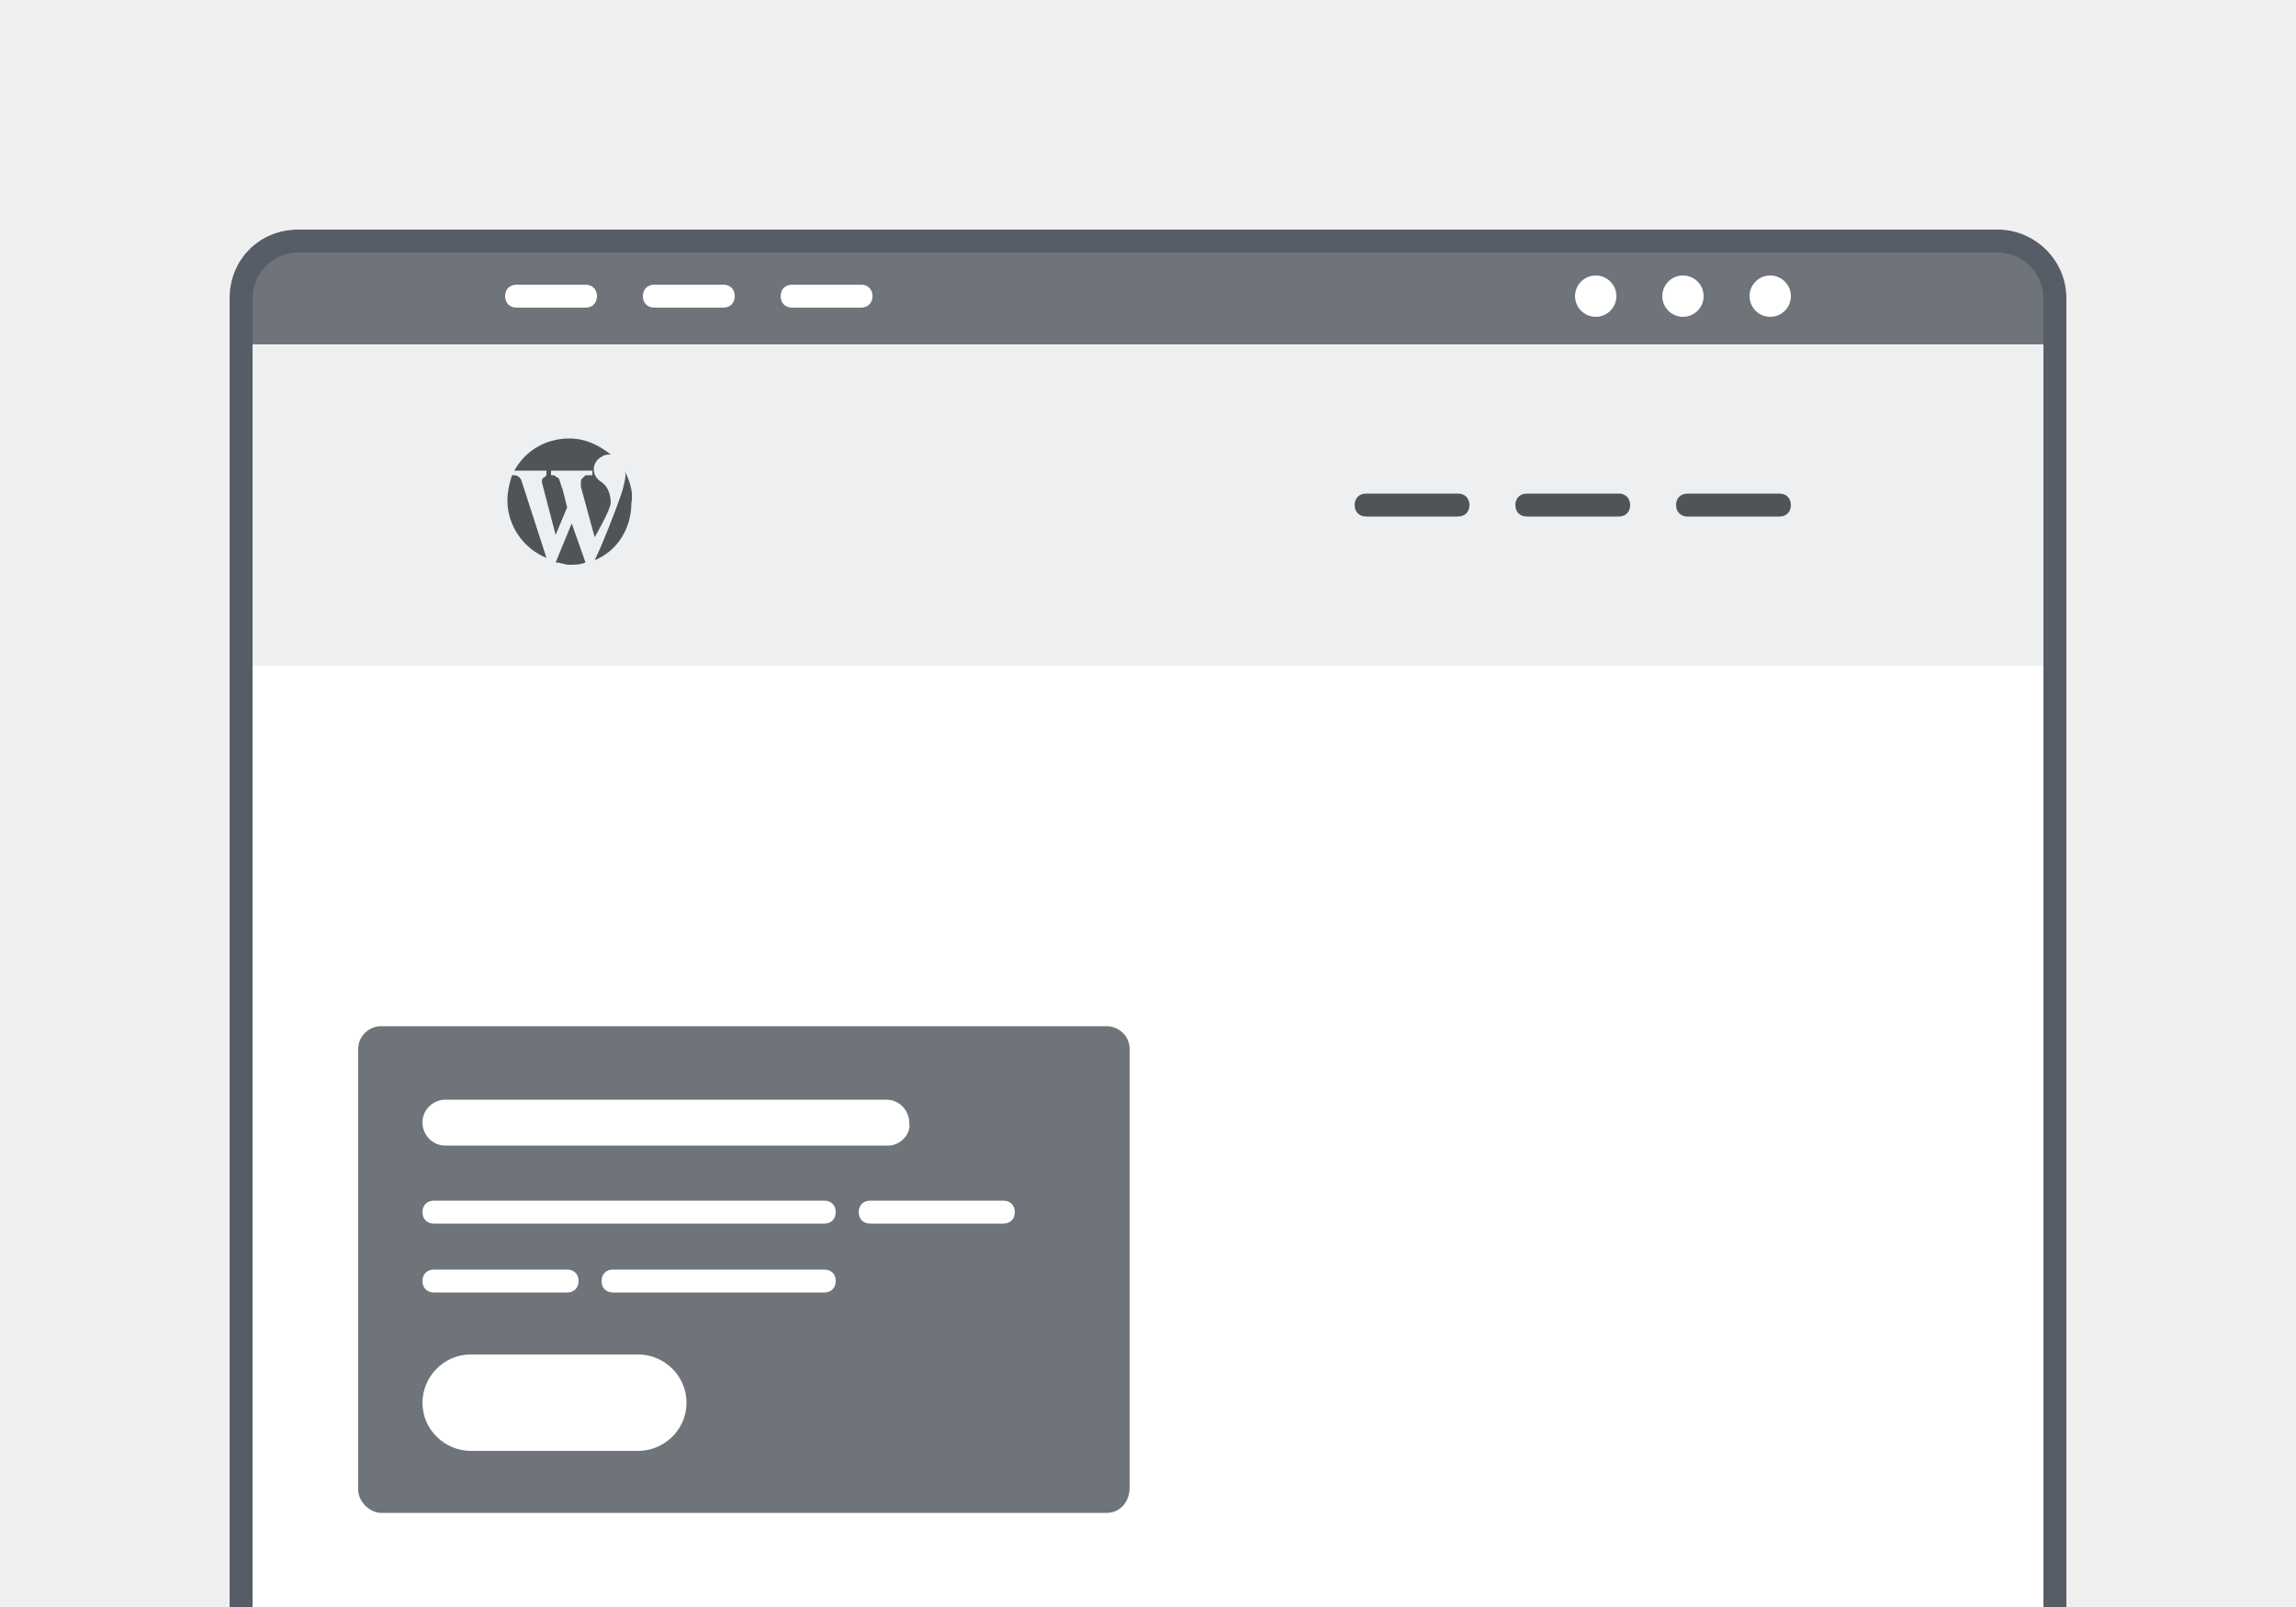
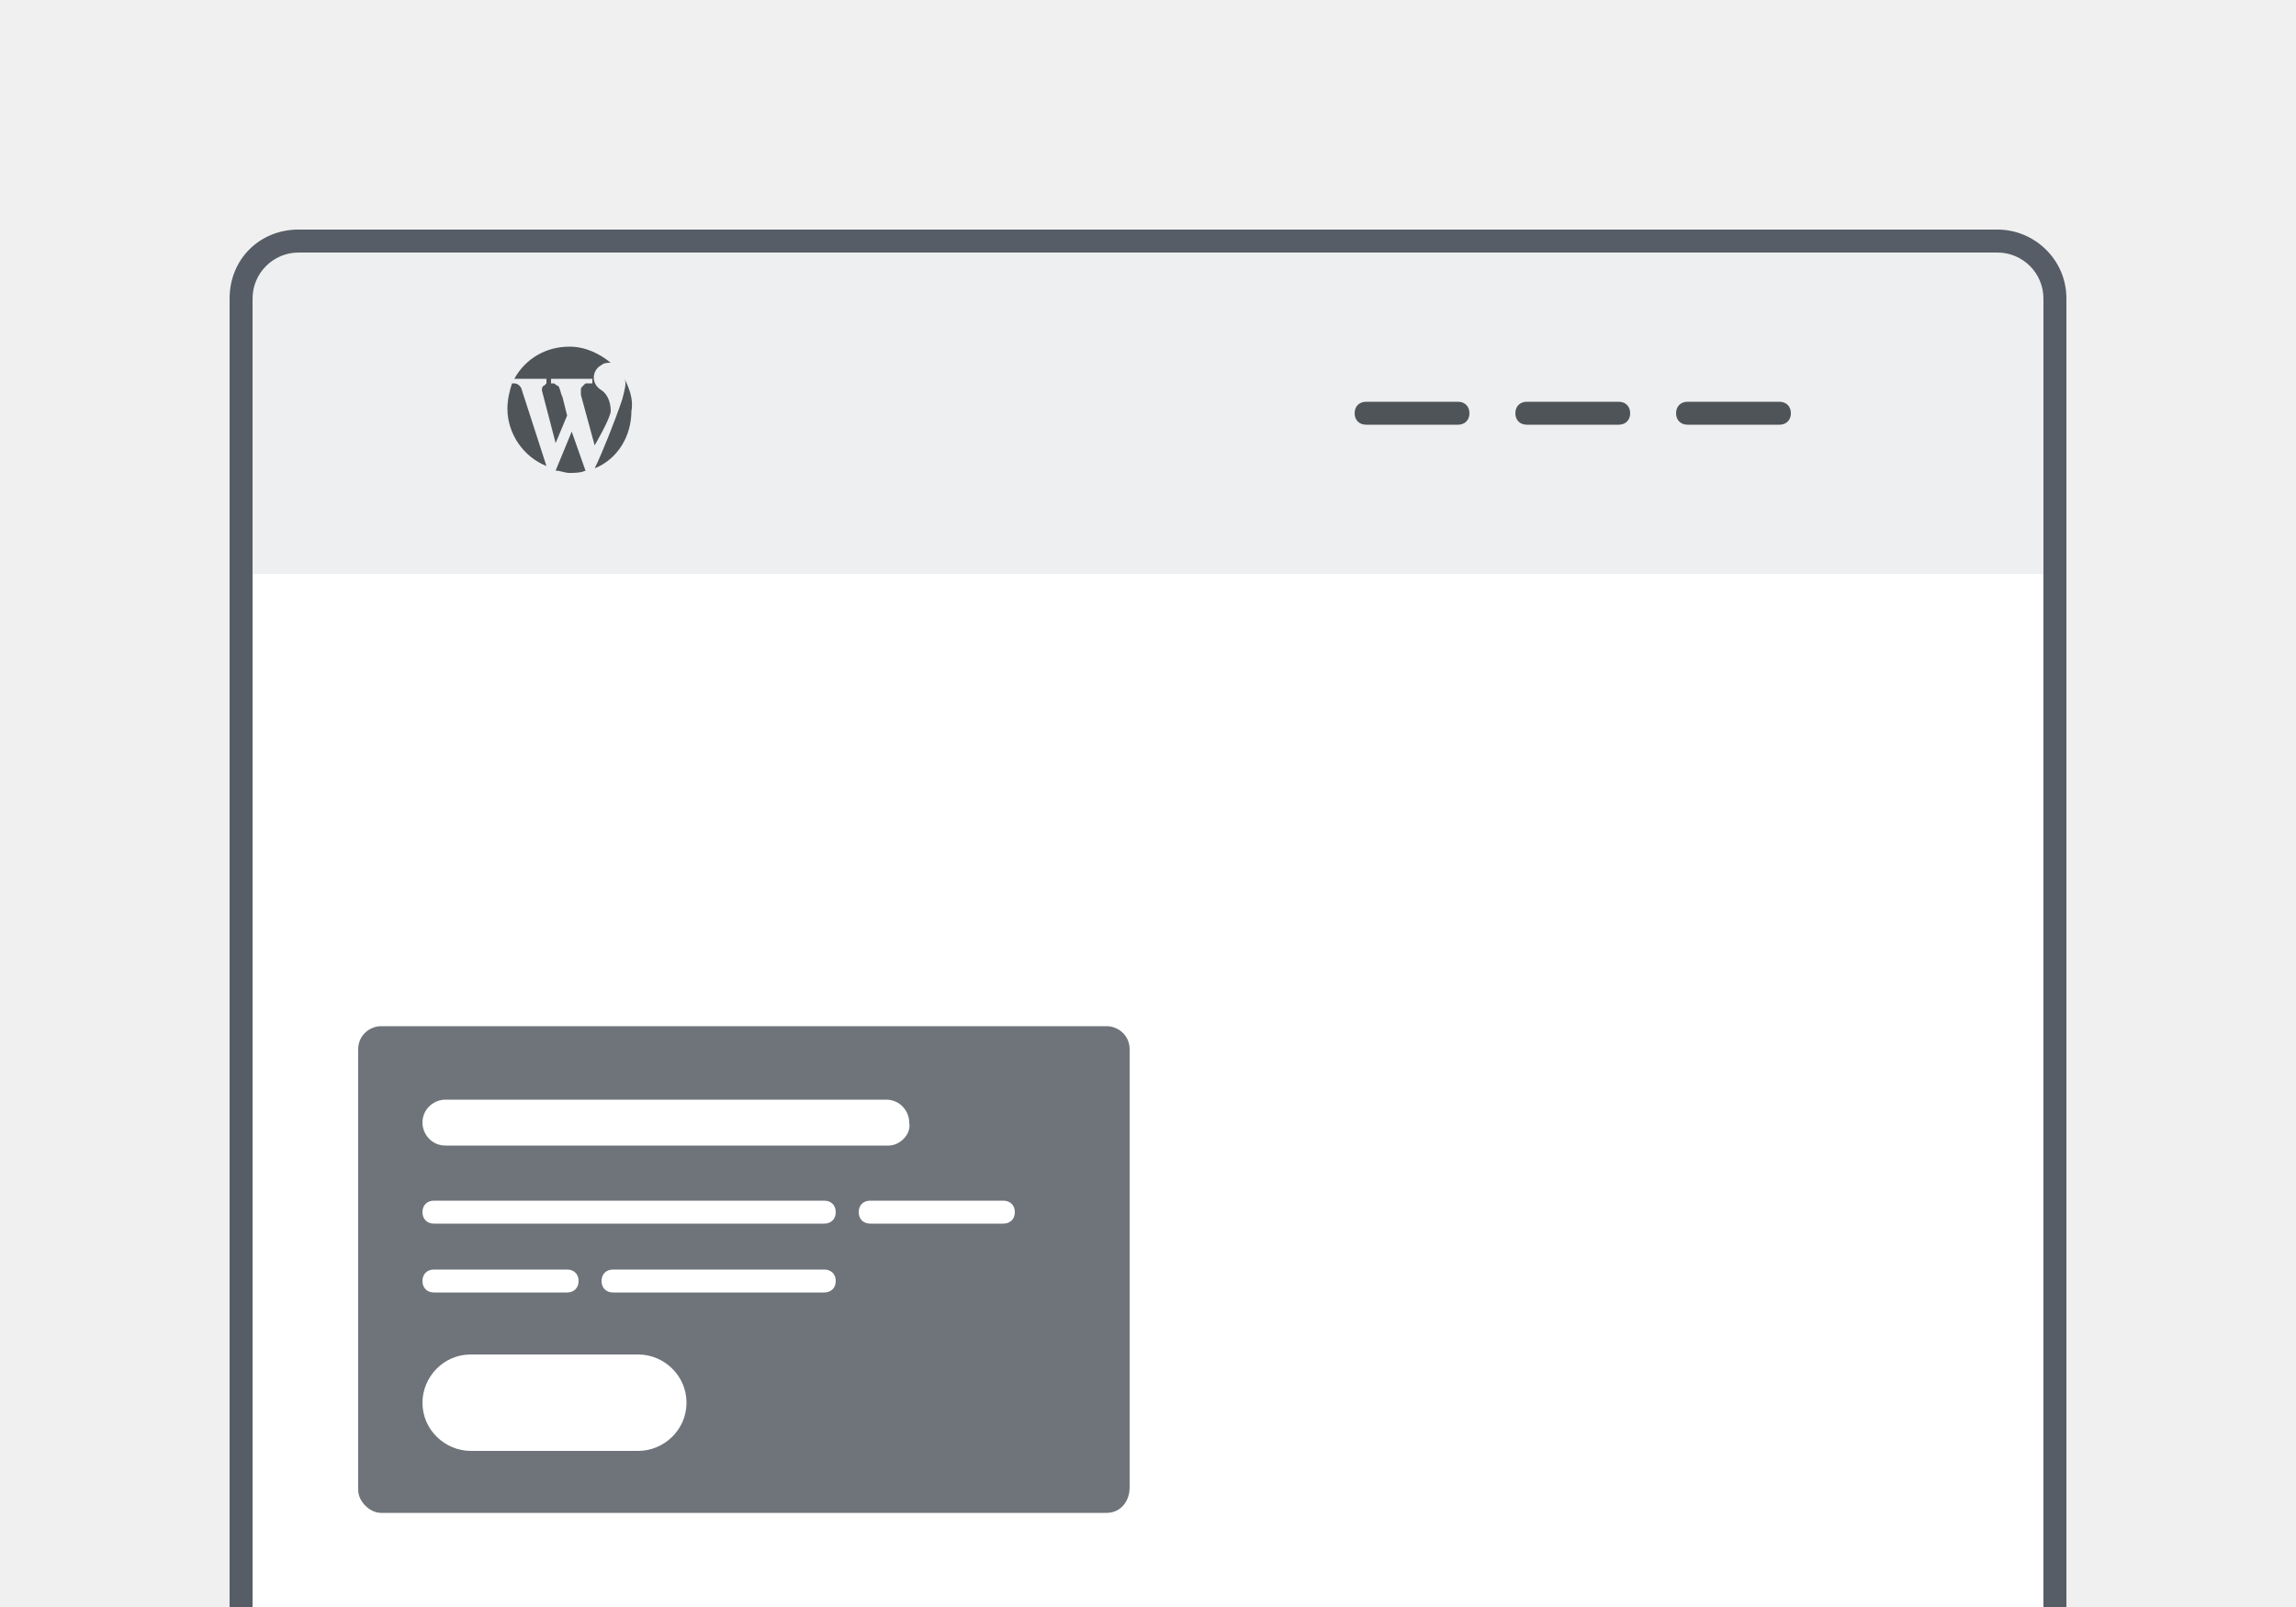
<svg xmlns="http://www.w3.org/2000/svg" version="1.1" id="Layer_1" x="0px" y="0px" viewBox="0 0 100 70" style="enable-background:new 0 0 100 70;" xml:space="preserve">
  <style type="text/css">
	.st0{fill:#FFFFFF;}
	.st1{fill:#EDEFF0;}
- 	.st2{fill:#6E747A;}
- 	.st3{fill:#565D66;}
- 	.st4{fill:#4F5459;}
+ 	.st2{fill:#565D66;}
+ 	.st3{fill:#4F5459;}
+ 	.st4{fill:#6E747A;}
</style>
  <path class="st0" d="M13,73.5c-1.4,0-2.5-1.1-2.5-2.5V13c0-1.4,1.1-2.5,2.5-2.5h74c1.4,0,2.5,1.1,2.5,2.5v58c0,1.4-1.1,2.5-2.5,2.5  H13z" />
-   <path class="st1" d="M11,15h78v14H11V15z" />
-   <path class="st2" d="M89.5,15h-79v-2c0-1.4,1.1-2.5,2.5-2.5h74c1.4,0,2.5,1.1,2.5,2.5V15z" />
-   <path class="st3" d="M87,11c1.1,0,2,0.9,2,2v58c0,1.1-0.9,2-2,2H13c-1.1,0-2-0.9-2-2V13c0-1.1,0.9-2,2-2H87 M87,10H13  c-1.7,0-3,1.3-3,3v58c0,1.7,1.3,3,3,3h74c1.6,0,3-1.3,3-3V13C90,11.3,88.6,10,87,10z" />
-   <path class="st0" d="M25.5,13.4h-3c-0.3,0-0.5-0.2-0.5-0.5s0.2-0.5,0.5-0.5h3c0.3,0,0.5,0.2,0.5,0.5S25.8,13.4,25.5,13.4z   M31.5,13.4h-3c-0.3,0-0.5-0.2-0.5-0.5s0.2-0.5,0.5-0.5h3c0.3,0,0.5,0.2,0.5,0.5S31.8,13.4,31.5,13.4z M37.5,13.4h-3  c-0.3,0-0.5-0.2-0.5-0.5s0.2-0.5,0.5-0.5h3c0.3,0,0.5,0.2,0.5,0.5S37.8,13.4,37.5,13.4z" />
-   <circle class="st0" cx="77.1" cy="12.9" r="0.9" />
-   <circle class="st0" cx="73.3" cy="12.9" r="0.9" />
-   <circle class="st0" cx="69.5" cy="12.9" r="0.9" />
-   <path class="st4" d="M77.5,22.5h-4c-0.3,0-0.5-0.2-0.5-0.5s0.2-0.5,0.5-0.5h4c0.3,0,0.5,0.2,0.5,0.5S77.8,22.5,77.5,22.5z   M70.5,22.5h-4c-0.3,0-0.5-0.2-0.5-0.5s0.2-0.5,0.5-0.5h4c0.3,0,0.5,0.2,0.5,0.5S70.8,22.5,70.5,22.5z M63.5,22.5h-4  c-0.3,0-0.5-0.2-0.5-0.5s0.2-0.5,0.5-0.5h4c0.3,0,0.5,0.2,0.5,0.5S63.8,22.5,63.5,22.5z M22.4,20.5c0.5-0.9,1.4-1.4,2.4-1.4  c0.7,0,1.3,0.3,1.8,0.7c-0.1,0-0.3,0-0.4,0.1c-0.4,0.2-0.5,0.8,0,1.1c0.3,0.2,0.4,0.6,0.4,0.9s-0.7,1.5-0.7,1.5l-0.6-2.2V21  c0-0.1,0-0.1,0.1-0.2l0.1-0.1h0.3v-0.2H24v0.2h0.1c0.1,0,0.1,0.1,0.2,0.1c0.1,0.1,0.1,0.3,0.2,0.5l0.2,0.8l-0.5,1.2L23.6,21  c0,0,0-0.2,0.1-0.2l0.1-0.1v-0.2C23.8,20.5,22.4,20.5,22.4,20.5z M22.7,20.9c0,0-0.1-0.2-0.3-0.2h-0.1c-0.1,0.3-0.2,0.7-0.2,1.1  c0,1.1,0.7,2.1,1.7,2.5L22.7,20.9z M27.2,20.5c0.1,0.2,0,0.5-0.1,0.9c-0.3,0.9-0.9,2.4-1.2,3c1-0.4,1.6-1.4,1.6-2.5  C27.6,21.4,27.4,20.9,27.2,20.5 M24.9,22.8l-0.7,1.7c0.2,0,0.4,0.1,0.6,0.1s0.5,0,0.7-0.1L24.9,22.8z" />
+   <path class="st1" d="M11,11h78v14H11V11z" />
+   <path class="st2" d="M87,11c1.1,0,2,0.9,2,2v58c0,1.1-0.9,2-2,2H13c-1.1,0-2-0.9-2-2V13c0-1.1,0.9-2,2-2H87 M87,10H13  c-1.7,0-3,1.3-3,3v58c0,1.7,1.3,3,3,3h74c1.6,0,3-1.3,3-3V13C90,11.3,88.6,10,87,10z" />
+   <path class="st3" d="M77.5,18.5h-4c-0.3,0-0.5-0.2-0.5-0.5s0.2-0.5,0.5-0.5h4c0.3,0,0.5,0.2,0.5,0.5S77.8,18.5,77.5,18.5z   M70.5,18.5h-4c-0.3,0-0.5-0.2-0.5-0.5s0.2-0.5,0.5-0.5h4c0.3,0,0.5,0.2,0.5,0.5S70.8,18.5,70.5,18.5z M63.5,18.5h-4  c-0.3,0-0.5-0.2-0.5-0.5s0.2-0.5,0.5-0.5h4c0.3,0,0.5,0.2,0.5,0.5S63.8,18.5,63.5,18.5z M22.4,16.5c0.5-0.9,1.4-1.4,2.4-1.4  c0.7,0,1.3,0.3,1.8,0.7c-0.1,0-0.3,0-0.4,0.1c-0.4,0.2-0.5,0.8,0,1.1c0.3,0.2,0.4,0.6,0.4,0.9s-0.7,1.5-0.7,1.5l-0.6-2.2V17  c0-0.1,0-0.1,0.1-0.2l0.1-0.1h0.3v-0.2H24v0.2h0.1c0.1,0,0.1,0.1,0.2,0.1c0.1,0.1,0.1,0.3,0.2,0.5l0.2,0.8l-0.5,1.2L23.6,17  c0,0,0-0.2,0.1-0.2l0.1-0.1v-0.2C23.8,16.5,22.4,16.5,22.4,16.5z M22.7,16.9c0,0-0.1-0.2-0.3-0.2h-0.1c-0.1,0.3-0.2,0.7-0.2,1.1  c0,1.1,0.7,2.1,1.7,2.5L22.7,16.9z M27.2,16.5c0.1,0.2,0,0.5-0.1,0.9c-0.3,0.9-0.9,2.4-1.2,3c1-0.4,1.6-1.4,1.6-2.5  C27.6,17.4,27.4,16.9,27.2,16.5 M24.9,18.8l-0.7,1.7c0.2,0,0.4,0.1,0.6,0.1s0.5,0,0.7-0.1L24.9,18.8z" />
  <g>
-     <path class="st2" d="M48.2,65.9H16.6c-0.5,0-1-0.5-1-1V45.7c0-0.6,0.5-1,1-1h31.6c0.5,0,1,0.4,1,1v19.1   C49.2,65.4,48.8,65.9,48.2,65.9z" />
+     <path class="st4" d="M48.2,65.9H16.6c-0.5,0-1-0.5-1-1V45.7c0-0.6,0.5-1,1-1h31.6c0.5,0,1,0.4,1,1v19.1   C49.2,65.4,48.8,65.9,48.2,65.9z" />
    <path class="st0" d="M35.9,53.3h-17c-0.3,0-0.5-0.2-0.5-0.5s0.2-0.5,0.5-0.5h17c0.3,0,0.5,0.2,0.5,0.5S36.2,53.3,35.9,53.3z" />
    <path class="st0" d="M24.7,56.3h-5.8c-0.3,0-0.5-0.2-0.5-0.5s0.2-0.5,0.5-0.5h5.8c0.3,0,0.5,0.2,0.5,0.5S25,56.3,24.7,56.3z" />
    <path class="st0" d="M35.9,56.3h-9.2c-0.3,0-0.5-0.2-0.5-0.5s0.2-0.5,0.5-0.5h9.2c0.3,0,0.5,0.2,0.5,0.5S36.2,56.3,35.9,56.3z" />
-     <path class="st0" d="M27.8,63.2h-7.3c-1.1,0-2.1-0.9-2.1-2.1v0c0-1.1,0.9-2.1,2.1-2.1h7.3c1.1,0,2.1,0.9,2.1,2.1v0   C29.9,62.3,28.9,63.2,27.8,63.2z" />
+     <path class="st0" d="M27.8,63.2h-7.3c-1.1,0-2.1-0.9-2.1-2.1l0,0c0-1.1,0.9-2.1,2.1-2.1h7.3c1.1,0,2.1,0.9,2.1,2.1l0,0   C29.9,62.3,28.9,63.2,27.8,63.2z" />
    <path class="st0" d="M43.7,53.3h-5.8c-0.3,0-0.5-0.2-0.5-0.5s0.2-0.5,0.5-0.5h5.8c0.3,0,0.5,0.2,0.5,0.5S44,53.3,43.7,53.3z" />
    <path class="st0" d="M38.7,49.9H19.4c-0.6,0-1-0.5-1-1l0,0c0-0.6,0.5-1,1-1h19.2c0.6,0,1,0.5,1,1l0,0   C39.7,49.4,39.2,49.9,38.7,49.9z" />
  </g>
</svg>
